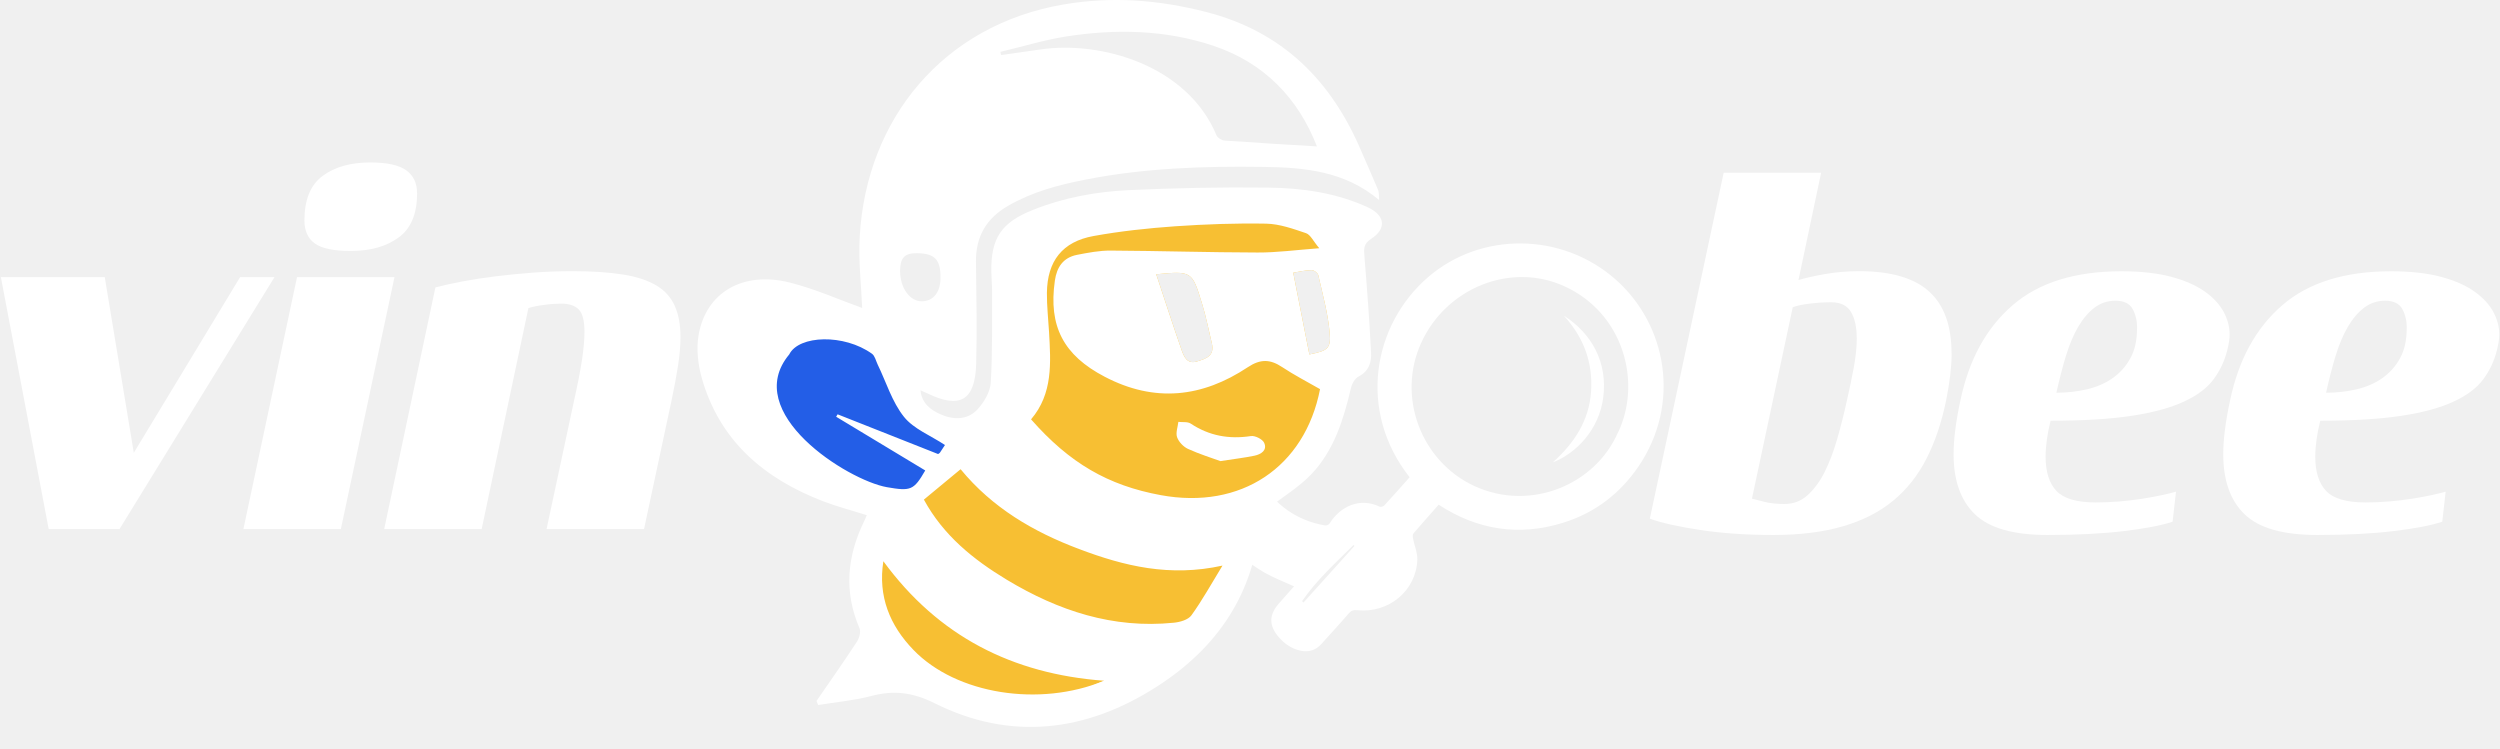
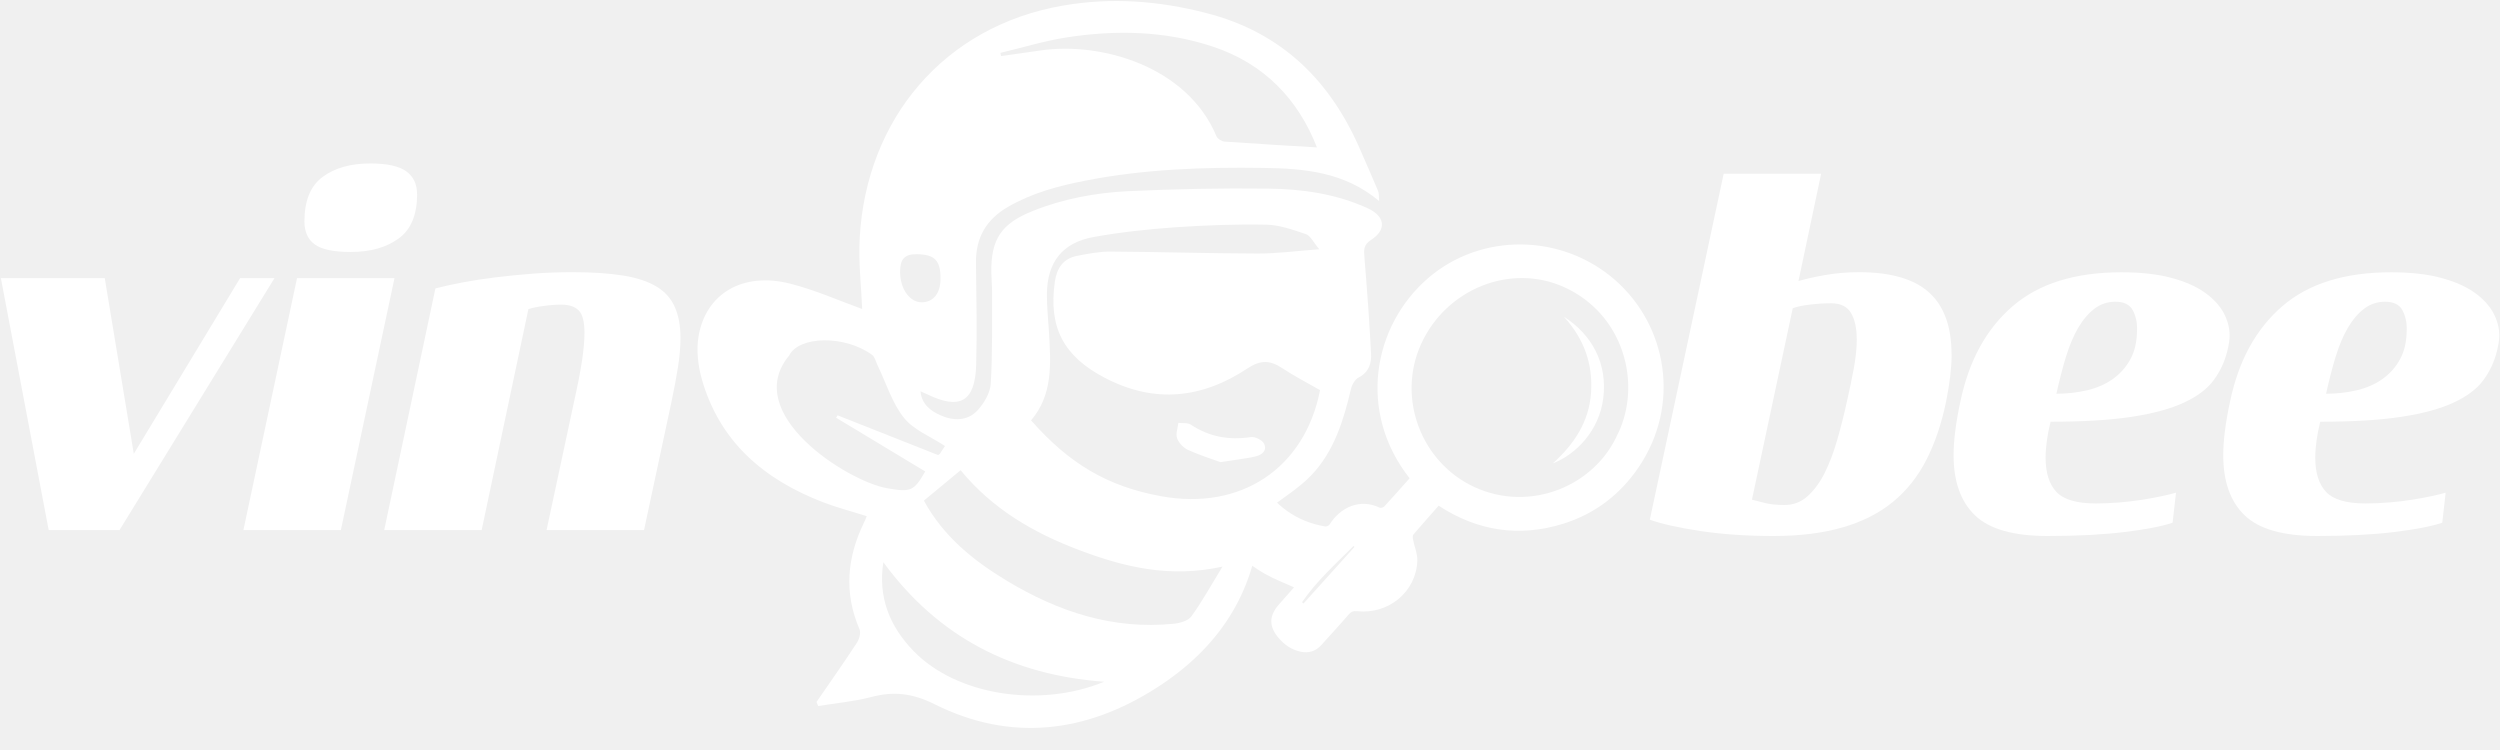
- <svg xmlns="http://www.w3.org/2000/svg" width="177" height="53" viewBox="0 0 177 53" fill="none">
-   <g clip-path="url(#clip0_155_66)">
-     <path d="M101.124 19.609C104.844 16.412 110.528 16.433 114.33 19.739C118.038 22.97 119.008 28.577 116.025 32.996C114.707 34.942 112.924 36.308 110.678 37.008C107.556 37.98 104.604 37.528 101.857 35.732C101.257 36.417 100.66 37.078 100.076 37.762C100.007 37.843 100.019 38.008 100.043 38.131C100.14 38.638 100.367 39.14 100.346 39.642C100.263 41.823 98.321 43.436 96.092 43.202C95.817 43.173 95.654 43.234 95.479 43.442C94.849 44.176 94.188 44.888 93.541 45.607C93.153 46.037 92.66 46.187 92.09 46.071C91.44 45.934 90.933 45.575 90.511 45.08C89.83 44.275 89.845 43.523 90.542 42.731C90.917 42.312 91.286 41.889 91.617 41.513C90.916 41.193 90.206 40.925 89.558 40.558C88.897 40.185 88.294 39.718 87.733 39.335C87.715 39.365 87.697 39.395 87.679 39.424C88.633 37.362 89.056 35.411 89.183 34.02C90.282 35.719 91.773 36.857 93.823 37.202C93.92 37.215 94.081 37.144 94.133 37.064C94.896 35.847 96.271 35.198 97.683 35.873C97.762 35.909 97.946 35.857 98.011 35.783C98.616 35.125 99.209 34.454 99.801 33.789C96.081 29.076 97.208 22.972 101.124 19.609ZM95.829 38.588C94.554 39.859 93.212 41.067 92.186 42.563C92.22 42.594 92.254 42.625 92.287 42.657C93.488 41.32 94.695 39.987 95.897 38.651C95.873 38.632 95.852 38.607 95.829 38.588ZM110.722 20.25C106.954 18.555 102.392 20.371 100.615 24.286C98.883 28.102 100.612 32.675 104.399 34.417C108.359 36.238 112.949 34.324 114.555 30.61L114.564 30.606C116.242 27.084 114.975 22.164 110.722 20.25ZM110.719 22.347C112.724 23.629 113.822 25.678 113.511 28.131C113.227 30.403 111.599 32.096 109.939 32.736C111.458 31.369 112.507 29.788 112.647 27.728C112.783 25.692 112.149 23.91 110.719 22.347Z" fill="white" />
-     <path d="M65.245 29.443L68.982 31.202L67.643 32.734L64.566 35.378L65.245 36.697L62.057 35.378L57.55 33.51C56.708 32.74 54.869 31.202 54.253 31.202C53.483 31.202 52.934 28.454 52.934 27.904C52.934 27.354 54.473 24.936 55.023 24.167C55.462 23.551 55.938 22.665 56.121 22.298L63.486 24.936L65.245 29.443Z" fill="#235EE7" />
-     <path d="M95.09 18.215L91.561 14.308H83.23L74.514 16.262L73 20.85C73 20.85 72.443 24.999 72.415 25.735C72.388 26.471 70.31 30.31 70.31 30.31L62.447 37.877L60.954 41.297L62.447 45.851L65.157 47.839L72.388 50.55L78.174 48.197L85.845 44.172L87.95 38.696L88.769 35.263L91.561 32.429L94.162 29.87L95.09 25.095L95.779 20.279L95.09 18.215ZM84.723 25.597C84.056 25.79 83.822 25.253 83.657 24.779C83.045 23.024 82.474 21.256 81.862 19.419C84.379 19.179 84.4 19.179 85.115 21.532C85.398 22.433 85.569 23.368 85.796 24.29C86.03 25.219 85.343 25.412 84.723 25.597ZM92.704 25.095C92.332 23.21 91.961 21.311 91.561 19.309C91.926 19.247 92.387 19.137 92.855 19.124C93.02 19.117 93.302 19.33 93.337 19.488C93.646 20.837 94.017 22.185 94.141 23.554C94.245 24.696 93.983 24.834 92.704 25.095Z" fill="#F7BF33" />
-     <path d="M96.83 14.672C94.588 13.647 92.193 13.31 89.772 13.283C86.49 13.241 83.202 13.31 79.92 13.461C77.595 13.571 75.304 13.991 73.123 14.865C70.901 15.752 70.151 16.853 70.185 19.227C70.192 19.701 70.24 20.183 70.24 20.657C70.227 22.811 70.275 24.957 70.144 27.104C70.103 27.744 69.676 28.466 69.229 28.961C68.507 29.759 67.489 29.739 66.574 29.326C65.892 29.023 65.26 28.555 65.17 27.633C65.376 27.723 65.514 27.785 65.652 27.847C67.956 28.968 69.03 28.369 69.112 25.797C69.181 23.375 69.126 20.953 69.098 18.532C69.078 16.75 69.835 15.456 71.376 14.569C73.082 13.585 74.939 13.09 76.845 12.718C81 11.9 85.204 11.755 89.421 11.817C92.345 11.852 95.2 12.106 97.642 14.163C97.615 13.847 97.642 13.627 97.567 13.441C97.188 12.526 96.775 11.618 96.383 10.71C94.257 5.694 90.797 2.227 85.376 0.844C82.025 -0.016 78.695 -0.27 75.276 0.321C66.794 1.78 61.338 8.405 60.87 16.736C60.767 18.477 60.98 20.238 61.042 21.806C59.439 21.229 57.719 20.458 55.917 20.004C52.587 19.172 49.973 20.706 49.457 23.739C49.292 24.703 49.416 25.783 49.677 26.732C50.936 31.211 54.101 33.887 58.297 35.497C59.288 35.875 60.327 36.144 61.366 36.474C61.304 36.625 61.256 36.763 61.187 36.893C59.969 39.377 59.735 41.895 60.857 44.489C60.96 44.736 60.836 45.169 60.678 45.424C59.749 46.841 58.772 48.231 57.809 49.627C57.85 49.724 57.885 49.82 57.926 49.916C59.171 49.71 60.444 49.6 61.662 49.283C63.264 48.857 64.592 49.002 66.181 49.793C71.568 52.483 76.907 51.815 81.888 48.623C86.188 45.871 88.843 41.998 89.228 36.763C89.249 36.487 89.544 36.192 89.785 35.999C90.804 35.18 91.959 34.506 92.847 33.571C94.449 31.885 95.124 29.704 95.647 27.475C95.716 27.172 95.929 26.787 96.19 26.657C96.926 26.278 97.112 25.638 97.071 24.95C96.954 22.687 96.789 20.43 96.603 18.174C96.562 17.651 96.513 17.273 97.078 16.908C98.199 16.186 98.062 15.236 96.83 14.672ZM75.469 2.585C78.984 2.034 82.5 2.103 85.898 3.238C89.503 4.442 91.911 6.953 93.239 10.366C91.072 10.235 88.884 10.111 86.697 9.953C86.497 9.939 86.201 9.753 86.126 9.574C84.061 4.621 77.952 2.874 73.673 3.5C72.745 3.637 71.809 3.768 70.88 3.899C70.86 3.823 70.846 3.747 70.825 3.672C72.373 3.307 73.907 2.832 75.469 2.585ZM83.098 44.089C78.799 44.523 74.932 43.243 71.286 41.049C68.906 39.611 66.794 37.911 65.411 35.373C66.264 34.664 67.11 33.963 68.011 33.22C70.254 35.951 73.157 37.65 76.391 38.868C79.59 40.079 82.823 40.87 86.552 40.044C85.74 41.372 85.107 42.521 84.351 43.566C84.124 43.883 83.538 44.048 83.098 44.089ZM82.183 35.056C78.441 34.368 75.724 32.786 72.999 29.69C74.554 27.867 74.396 25.68 74.272 23.499C74.217 22.577 74.114 21.655 74.121 20.733C74.148 18.483 75.214 17.108 77.43 16.709C79.329 16.365 81.269 16.158 83.195 16.021C85.341 15.876 87.501 15.794 89.648 15.835C90.597 15.855 91.553 16.2 92.468 16.509C92.785 16.619 92.977 17.073 93.404 17.575C91.753 17.699 90.398 17.885 89.035 17.878C85.568 17.871 82.108 17.761 78.64 17.741C77.843 17.734 77.037 17.892 76.253 18.043C75.276 18.236 74.822 18.91 74.685 19.866C74.217 23.113 75.311 25.157 78.207 26.67C81.75 28.528 85.121 28.142 88.348 25.996C89.249 25.398 89.937 25.432 90.776 25.989C91.615 26.546 92.523 27.014 93.459 27.551C92.379 33.089 87.852 36.102 82.183 35.056ZM84.722 25.597C84.054 25.79 83.821 25.253 83.656 24.778C83.043 23.024 82.472 21.256 81.86 19.419C84.378 19.178 84.399 19.178 85.114 21.531C85.396 22.432 85.568 23.368 85.795 24.29C86.029 25.219 85.341 25.411 84.722 25.597ZM92.703 25.095C92.331 23.21 91.959 21.311 91.56 19.309C91.925 19.247 92.386 19.137 92.854 19.123C93.019 19.116 93.301 19.33 93.335 19.488C93.645 20.836 94.016 22.185 94.14 23.554C94.243 24.696 93.982 24.833 92.703 25.095ZM64.909 17.926C66.181 17.94 66.594 18.367 66.587 19.66C66.587 20.685 66.092 21.318 65.273 21.332C64.42 21.345 63.732 20.396 63.725 19.192C63.725 18.263 64.042 17.919 64.909 17.926ZM55.876 25.095C56.564 23.719 59.77 23.63 61.737 25.047C61.944 25.198 62.012 25.542 62.136 25.803C62.742 27.049 63.154 28.452 64.001 29.512C64.689 30.372 65.886 30.832 66.904 31.507C66.842 31.603 66.697 31.83 66.546 32.05C66.519 32.091 66.457 32.119 66.415 32.146C64.042 31.204 61.675 30.268 59.302 29.333C59.267 29.395 59.233 29.45 59.199 29.505C61.304 30.77 63.402 32.043 65.507 33.309C64.695 34.712 64.489 34.788 62.79 34.492C60.004 33.997 52.436 29.223 55.876 25.095ZM64.668 46.009C63.003 44.289 62.15 42.218 62.542 39.735C66.429 45.046 71.671 47.715 78.172 48.197C73.605 50.081 67.702 49.16 64.668 46.009Z" fill="white" />
-     <path d="M86.392 32.642C85.787 32.422 84.927 32.154 84.109 31.782C83.785 31.631 83.455 31.287 83.338 30.956C83.228 30.647 83.386 30.234 83.427 29.869C83.723 29.904 84.081 29.842 84.308 29.993C85.615 30.86 87.019 31.108 88.56 30.874C88.855 30.826 89.385 31.094 89.502 31.349C89.743 31.878 89.282 32.167 88.814 32.264C88.119 32.408 87.411 32.491 86.385 32.649L86.392 32.642Z" fill="white" />
-     <path d="M19.435 19.619L8.462 37.457H3.447L0.062 19.619H7.416L9.473 32.057L17 19.619H19.435Z" fill="white" />
-     <path d="M27.93 19.619L24.133 37.458H17.233L21.03 19.619H27.93ZM29.533 13.661C29.533 15.126 29.1 16.179 28.226 16.812C27.352 17.452 26.224 17.768 24.828 17.768C23.617 17.768 22.771 17.589 22.282 17.232C21.794 16.874 21.553 16.33 21.553 15.608C21.553 14.143 21.98 13.097 22.84 12.457C23.7 11.817 24.828 11.501 26.218 11.501C27.401 11.501 28.247 11.687 28.763 12.058C29.272 12.43 29.526 12.966 29.526 13.661H29.533Z" fill="white" />
-     <path d="M48.178 23.87C48.178 24.476 48.123 25.15 48.005 25.893C47.889 26.636 47.737 27.448 47.551 28.328L45.598 37.457H38.697L40.651 28.328C40.906 27.193 41.092 26.23 41.208 25.453C41.325 24.675 41.38 24.021 41.38 23.485C41.38 22.721 41.25 22.198 40.981 21.916C40.713 21.641 40.3 21.497 39.743 21.497C39.371 21.497 38.966 21.524 38.525 21.586C38.085 21.641 37.714 21.717 37.411 21.813L34.102 37.457H27.201L30.827 20.348C31.364 20.21 31.997 20.066 32.726 19.928C33.455 19.791 34.246 19.667 35.092 19.564C35.939 19.46 36.819 19.371 37.741 19.302C38.656 19.233 39.592 19.199 40.548 19.199C41.965 19.199 43.162 19.282 44.139 19.44C45.116 19.598 45.9 19.866 46.492 20.224C47.084 20.582 47.51 21.063 47.779 21.669C48.047 22.274 48.178 23.003 48.178 23.863V23.87Z" fill="white" />
-     <path d="M138.176 25.019C138.176 25.948 138.045 27.049 137.79 28.328C137.467 29.911 136.999 31.287 136.393 32.477C135.788 33.66 134.997 34.658 134.027 35.456C133.057 36.254 131.867 36.859 130.47 37.265C129.073 37.671 127.436 37.877 125.558 37.877C123.68 37.877 121.96 37.761 120.399 37.526C118.844 37.293 117.646 37.024 116.808 36.722L122.036 12.23H128.936L127.333 19.825C127.794 19.688 128.42 19.543 129.198 19.406C129.975 19.268 130.78 19.199 131.619 19.199C133.869 19.199 135.526 19.681 136.586 20.644C137.646 21.607 138.169 23.066 138.169 25.019H138.176ZM131.454 23.905C131.454 23.162 131.323 22.556 131.055 22.096C130.787 21.635 130.319 21.401 129.645 21.401C129.177 21.401 128.696 21.428 128.18 21.49C127.67 21.545 127.251 21.635 126.927 21.752L124.038 35.304C124.293 35.373 124.608 35.456 124.98 35.545C125.352 35.635 125.806 35.683 126.343 35.683C126.968 35.683 127.512 35.476 127.98 35.057C128.441 34.637 128.847 34.094 129.184 33.419C129.521 32.745 129.817 31.968 130.071 31.087C130.326 30.207 130.559 29.285 130.766 28.335C130.952 27.524 131.117 26.739 131.255 25.983C131.392 25.226 131.461 24.538 131.461 23.912L131.454 23.905Z" fill="white" />
-     <path d="M157.858 23.692C157.858 23.974 157.804 24.345 157.687 24.806C157.5 25.549 157.185 26.23 156.73 26.842C156.276 27.462 155.582 27.984 154.639 28.425C153.697 28.865 152.465 29.202 150.944 29.436C149.424 29.67 147.498 29.787 145.18 29.787C145.062 30.275 144.973 30.723 144.918 31.128C144.863 31.534 144.829 31.933 144.829 32.332C144.829 33.399 145.083 34.211 145.592 34.754C146.101 35.297 147.03 35.573 148.378 35.573C148.915 35.573 149.465 35.552 150.036 35.504C150.608 35.456 151.151 35.394 151.674 35.311C152.197 35.229 152.665 35.139 153.084 35.05C153.503 34.96 153.827 34.878 154.061 34.809L153.82 36.935C153.077 37.189 151.942 37.41 150.422 37.595C148.901 37.781 147.085 37.877 144.966 37.877C142.551 37.877 140.839 37.389 139.827 36.412C138.816 35.435 138.314 34.018 138.314 32.16C138.314 31.094 138.479 29.814 138.802 28.328C139.407 25.446 140.639 23.21 142.496 21.607C144.354 20.004 146.92 19.206 150.195 19.206C151.564 19.206 152.733 19.337 153.697 19.591C154.66 19.846 155.45 20.19 156.063 20.616C156.676 21.043 157.13 21.531 157.425 22.061C157.714 22.598 157.858 23.141 157.858 23.698V23.692ZM151.309 23.238C151.309 22.728 151.206 22.274 150.992 21.882C150.78 21.49 150.373 21.291 149.775 21.291C149.218 21.291 148.723 21.456 148.296 21.779C147.869 22.102 147.484 22.549 147.147 23.12C146.81 23.692 146.521 24.373 146.273 25.178C146.025 25.983 145.806 26.856 145.592 27.806C146.335 27.806 147.057 27.723 147.753 27.565C148.447 27.4 149.059 27.138 149.582 26.767C150.105 26.395 150.525 25.927 150.834 25.356C151.151 24.785 151.302 24.084 151.302 23.251L151.309 23.238Z" fill="white" />
-     <path d="M176.95 23.692C176.95 23.974 176.895 24.345 176.779 24.806C176.593 25.549 176.277 26.23 175.822 26.842C175.368 27.462 174.674 27.984 173.731 28.425C172.789 28.865 171.557 29.202 170.036 29.436C168.516 29.67 166.59 29.787 164.272 29.787C164.155 30.275 164.065 30.723 164.01 31.128C163.955 31.534 163.921 31.933 163.921 32.332C163.921 33.399 164.175 34.211 164.685 34.754C165.194 35.297 166.122 35.573 167.47 35.573C168.007 35.573 168.557 35.552 169.129 35.504C169.7 35.456 170.243 35.394 170.766 35.311C171.289 35.229 171.757 35.139 172.177 35.05C172.596 34.96 172.919 34.878 173.153 34.809L172.912 36.935C172.17 37.189 171.034 37.41 169.513 37.595C167.993 37.781 166.178 37.877 164.058 37.877C161.643 37.877 159.93 37.389 158.919 36.412C157.908 35.435 157.406 34.018 157.406 32.16C157.406 31.094 157.571 29.814 157.894 28.328C158.499 25.446 159.731 23.21 161.588 21.607C163.446 20.004 166.012 19.206 169.287 19.206C170.656 19.206 171.825 19.337 172.789 19.591C173.752 19.846 174.543 20.19 175.155 20.616C175.767 21.043 176.222 21.531 176.517 22.061C176.806 22.598 176.95 23.141 176.95 23.698V23.692ZM170.401 23.238C170.401 22.728 170.298 22.274 170.085 21.882C169.871 21.49 169.465 21.291 168.867 21.291C168.31 21.291 167.815 21.456 167.388 21.779C166.961 22.102 166.576 22.549 166.239 23.12C165.902 23.692 165.613 24.373 165.365 25.178C165.118 25.983 164.898 26.856 164.685 27.806C165.427 27.806 166.15 27.723 166.845 27.565C167.539 27.4 168.152 27.138 168.675 26.767C169.198 26.395 169.617 25.927 169.926 25.356C170.243 24.785 170.394 24.084 170.394 23.251L170.401 23.238Z" fill="white" />
-   </g>
-   <defs>
-     <clipPath id="clip0_155_66">
-       <rect width="177" height="52.999" fill="white" />
-     </clipPath>
-   </defs>
+ <svg xmlns="http://www.w3.org/2000/svg" width="2281" height="684" viewBox="0 0 2281 684" fill="none">
+   <path d="M1303.18 253.623C1351.13 212.423 1424.37 212.692 1473.37 255.296C1521.15 296.936 1533.65 369.192 1495.22 426.146C1478.23 451.214 1455.26 468.826 1426.31 477.848C1386.08 490.369 1348.04 484.544 1312.63 461.405C1304.9 470.225 1297.2 478.751 1289.68 487.563C1288.79 488.6 1288.95 490.731 1289.26 492.312C1290.51 498.846 1293.43 505.322 1293.16 511.784C1292.09 539.894 1267.06 560.678 1238.34 557.668C1234.8 557.29 1232.69 558.076 1230.44 560.753C1222.32 570.215 1213.8 579.398 1205.46 588.658C1200.46 594.197 1194.11 596.139 1186.76 594.639C1178.39 592.88 1171.85 588.25 1166.41 581.864C1157.64 571.488 1157.84 561.802 1166.82 551.598C1171.65 546.19 1176.4 540.743 1180.67 535.9C1171.63 531.777 1162.48 528.328 1154.13 523.595C1145.61 518.783 1137.84 512.772 1130.61 507.831C1130.38 508.212 1130.15 508.595 1129.92 508.979C1142.22 482.405 1147.66 457.262 1149.3 439.333C1163.46 461.231 1182.68 475.901 1209.09 480.346C1210.35 480.511 1212.42 479.6 1213.09 478.571C1222.92 462.89 1240.65 454.514 1258.84 463.217C1259.86 463.683 1262.23 463.013 1263.07 462.061C1270.86 453.575 1278.51 444.925 1286.13 436.361C1238.19 375.619 1252.72 296.965 1303.18 253.623ZM1234.95 498.206C1218.52 514.581 1201.22 530.148 1188 549.427C1188.44 549.831 1188.87 550.234 1189.3 550.638C1204.78 533.417 1220.34 516.234 1235.82 499.013C1235.52 498.772 1235.25 498.447 1234.95 498.206ZM1426.88 261.878C1378.31 240.041 1319.52 263.438 1296.62 313.896C1274.3 363.076 1296.59 421.998 1345.39 444.455C1396.42 467.923 1455.58 443.255 1476.27 395.389L1476.39 395.343C1498.01 349.959 1481.68 286.553 1426.88 261.878ZM1426.83 288.91C1452.68 305.43 1466.82 331.831 1462.81 363.438C1459.15 392.729 1438.17 414.543 1416.79 422.797C1436.36 405.18 1449.88 384.801 1451.68 358.257C1453.44 332.008 1445.26 309.043 1426.83 288.91Z" fill="white" />
+   <path d="M1247.85 190.002C1218.95 176.792 1188.09 172.448 1156.89 172.094C1114.6 171.562 1072.22 172.448 1029.93 174.399C999.964 175.817 970.441 181.225 942.336 192.485C913.7 203.922 904.036 218.107 904.479 248.694C904.568 254.811 905.189 261.017 905.189 267.135C905.011 294.884 905.632 322.546 903.947 350.207C903.415 358.452 897.919 367.761 892.156 374.144C882.847 384.429 869.726 384.163 857.934 378.843C849.157 374.942 841.001 368.913 839.848 357.033C842.508 358.186 844.281 358.984 846.054 359.782C875.754 374.233 889.585 366.52 890.649 333.362C891.535 302.154 890.826 270.947 890.471 239.739C890.205 216.777 899.958 200.109 919.817 188.673C941.804 175.995 965.742 169.611 990.3 164.824C1043.85 154.273 1098.02 152.412 1152.37 153.21C1190.05 153.653 1226.84 156.933 1258.31 183.442C1257.96 179.364 1258.31 176.526 1257.34 174.133C1252.46 162.341 1247.14 150.638 1242.09 138.936C1214.69 74.304 1170.1 29.621 1100.24 11.801C1057.06 0.719 1014.15 -2.562 970.086 5.063C860.771 23.858 790.466 109.235 784.437 216.6C783.107 239.03 785.856 261.726 786.653 281.94C765.996 274.493 743.832 264.563 720.604 258.712C677.693 247.984 644.003 267.755 637.354 306.853C635.226 319.265 636.822 333.184 640.191 345.419C656.415 403.135 697.198 437.623 751.279 458.369C764.046 463.245 777.433 466.703 790.82 470.958C790.022 472.909 789.402 474.682 788.515 476.366C772.823 508.372 769.808 540.821 784.26 574.244C785.59 577.436 783.994 583.022 781.955 586.302C769.986 604.565 757.396 622.474 744.984 640.472C745.516 641.713 745.96 642.954 746.492 644.195C762.539 641.536 778.94 640.117 794.633 636.039C815.29 630.542 832.401 632.404 852.881 642.599C922.3 677.265 991.098 668.665 1055.29 627.528C1110.7 592.065 1144.92 542.15 1149.88 474.682C1150.15 471.136 1153.96 467.323 1157.06 464.841C1170.19 454.291 1185.08 445.602 1196.52 433.545C1217.17 411.824 1225.86 383.719 1232.6 354.994C1233.49 351.093 1236.24 346.128 1239.6 344.444C1249.09 339.568 1251.49 331.323 1250.95 322.457C1249.45 293.289 1247.32 264.209 1244.92 235.129C1244.39 228.391 1243.77 223.515 1251.04 218.816C1265.49 209.507 1263.72 197.272 1247.85 190.002ZM972.568 34.231C1017.87 27.139 1063.18 28.025 1106.97 42.654C1153.43 58.169 1184.46 90.529 1201.57 134.503C1173.64 132.818 1145.45 131.222 1117.26 129.183C1114.69 129.006 1110.87 126.612 1109.9 124.307C1083.3 60.474 1004.57 37.955 949.429 46.023C937.46 47.796 925.403 49.48 913.434 51.165C913.168 50.189 912.99 49.214 912.725 48.239C932.672 43.54 952.443 37.423 972.568 34.231ZM1070.89 569.102C1015.48 574.688 965.653 558.197 918.665 529.916C887.989 511.386 860.771 489.488 842.951 456.773C853.945 447.641 864.849 438.598 876.464 429.023C905.366 464.22 942.779 486.119 984.448 501.811C1025.67 517.415 1067.34 527.611 1115.4 516.972C1104.93 534.083 1096.78 548.888 1087.03 562.364C1084.1 566.443 1076.56 568.57 1070.89 569.102ZM1059.1 452.695C1010.87 443.829 975.849 423.438 940.74 383.542C960.777 360.048 958.738 331.855 957.142 303.75C956.433 291.87 955.103 279.99 955.191 268.11C955.546 239.119 969.288 221.387 997.836 216.245C1022.31 211.812 1047.31 209.152 1072.13 207.379C1099.79 205.518 1127.63 204.454 1155.29 204.986C1167.53 205.252 1179.85 209.684 1191.64 213.674C1195.72 215.093 1198.2 220.944 1203.7 227.416C1182.42 229.012 1164.96 231.406 1147.4 231.317C1102.72 231.228 1058.12 229.81 1013.44 229.544C1003.16 229.455 992.782 231.494 982.675 233.445C970.086 235.927 964.235 244.616 962.461 256.939C956.433 298.785 970.529 325.117 1007.85 344.621C1053.51 368.559 1096.95 363.594 1138.54 335.933C1150.15 328.22 1159.02 328.663 1169.83 335.844C1180.65 343.025 1192.35 349.054 1204.41 355.969C1190.49 427.339 1132.15 466.171 1059.1 452.695ZM1091.81 330.791C1083.21 333.273 1080.2 326.358 1078.07 320.24C1070.18 297.633 1037.82 277.951 1029.93 254.279C997.836 275.823 1020.71 259.17 1029.93 289.491C1033.56 301.105 1046.24 318.911 1049.16 330.791C1052.18 342.759 1099.79 328.397 1091.81 330.791ZM1194.66 324.319C1189.87 300.026 1185.08 275.557 1179.94 249.758C1184.64 248.96 1190.58 247.541 1196.61 247.364C1198.73 247.275 1138.09 242.006 1138.54 244.045C1142.52 261.422 1168.24 302.598 1169.83 320.24C1207.54 338.829 1211.15 320.95 1194.66 324.319ZM836.479 231.937C852.881 232.115 858.2 237.612 858.111 254.279C858.111 267.489 851.728 275.646 841.178 275.823C830.184 276 821.319 263.766 821.23 248.25C821.23 236.282 825.308 231.849 836.479 231.937ZM720.072 324.319C728.937 306.587 770.252 305.435 795.608 323.698C798.268 325.649 799.154 330.081 800.75 333.45C808.552 349.497 813.871 367.584 824.776 381.237C833.642 392.319 849.068 398.259 862.19 406.948C861.392 408.189 859.53 411.114 857.579 413.951C857.225 414.483 856.427 414.838 855.895 415.193C825.308 403.047 794.81 390.989 764.223 378.932C763.78 379.73 763.336 380.439 762.893 381.148C790.022 397.461 817.063 413.863 844.192 430.176C833.731 448.262 831.071 449.237 809.172 445.425C773.266 439.042 675.743 377.513 720.072 324.319ZM833.376 593.838C811.921 571.673 800.927 544.987 805.981 512.982C856.072 581.426 923.629 615.825 1007.41 622.031C948.542 646.323 872.474 634.443 833.376 593.838Z" fill="white" />
+   <path d="M1113.34 421.579C1105.54 418.742 1094.46 415.284 1083.91 410.496C1079.74 408.546 1075.48 404.113 1073.98 399.857C1072.56 395.868 1074.6 390.548 1075.13 385.85C1078.94 386.293 1083.55 385.495 1086.48 387.445C1103.32 398.616 1121.41 401.808 1141.27 398.794C1145.08 398.173 1151.91 401.631 1153.41 404.911C1156.52 411.738 1150.58 415.461 1144.55 416.702C1135.59 418.564 1126.46 419.628 1113.25 421.667L1113.34 421.579Z" fill="white" />
+   <path d="M250.457 253.746L109.048 483.635H44.416L0.797 253.746H95.572L122.08 414.039L219.072 253.746H250.457Z" fill="white" />
+   <path d="M359.941 253.75L311.002 483.639H222.078L271.017 253.75H359.941ZM380.598 176.972C380.598 195.856 375.012 209.421 363.753 217.577C352.493 225.823 337.954 229.901 319.956 229.901C304.352 229.901 293.447 227.596 287.153 222.986C280.858 218.375 277.755 211.371 277.755 202.062C277.755 183.178 283.252 169.702 294.334 161.457C305.416 153.212 319.956 149.134 337.865 149.134C353.114 149.134 364.019 151.528 370.668 156.315C377.229 161.103 380.509 168.018 380.509 176.972H380.598Z" fill="white" />
+   <path d="M620.864 308.536C620.864 316.338 620.155 325.027 618.647 334.602C617.14 344.177 615.19 354.638 612.796 365.986L587.617 483.635H498.694L523.872 365.986C527.153 351.358 529.547 338.946 531.054 328.928C532.561 318.909 533.27 310.487 533.27 303.572C533.27 293.731 531.586 286.993 528.128 283.358C524.67 279.811 519.351 277.95 512.17 277.95C507.382 277.95 502.151 278.304 496.477 279.102C490.803 279.811 486.016 280.787 482.115 282.028L439.47 483.635H350.547L397.269 263.144C404.185 261.371 412.341 259.509 421.739 257.736C431.137 255.962 441.332 254.367 452.237 253.037C463.142 251.707 474.49 250.554 486.37 249.668C498.162 248.781 510.219 248.338 522.543 248.338C540.806 248.338 556.232 249.402 568.822 251.441C581.411 253.48 591.518 256.938 599.143 261.548C606.767 266.158 612.264 272.364 615.722 280.166C619.179 287.968 620.864 297.366 620.864 308.448V308.536Z" fill="white" />
+   <path d="M1780.67 323.347C1780.67 335.315 1778.98 349.501 1775.7 365.991C1771.54 386.382 1765.51 404.114 1757.7 419.452C1749.9 434.701 1739.71 447.556 1727.21 457.84C1714.71 468.125 1699.37 475.926 1681.37 481.157C1663.37 486.388 1642.27 489.048 1618.07 489.048C1593.87 489.048 1571.7 487.54 1551.58 484.526C1531.54 481.512 1516.11 478.054 1505.3 474.153L1572.68 158.532H1661.6L1640.94 256.41C1646.88 254.637 1654.95 252.775 1664.97 251.002C1674.99 249.229 1685.36 248.342 1696.18 248.342C1725.17 248.342 1746.53 254.548 1760.19 266.96C1773.84 279.373 1780.58 298.168 1780.58 323.347H1780.67ZM1694.05 308.984C1694.05 299.409 1692.36 291.607 1688.91 285.667C1685.45 279.727 1679.42 276.713 1670.73 276.713C1664.7 276.713 1658.5 277.067 1651.85 277.865C1645.29 278.575 1639.88 279.727 1635.71 281.234L1598.48 455.89C1601.76 456.776 1605.83 457.84 1610.62 458.993C1615.41 460.145 1621.26 460.766 1628.18 460.766C1636.24 460.766 1643.25 458.106 1649.28 452.698C1655.22 447.29 1660.45 440.286 1664.79 431.598C1669.14 422.909 1672.95 412.891 1676.23 401.543C1679.51 390.194 1682.52 378.314 1685.18 366.08C1687.58 355.618 1689.7 345.511 1691.48 335.759C1693.25 326.006 1694.14 317.141 1694.14 309.073L1694.05 308.984Z" fill="white" />
+   <path d="M2034.32 306.235C2034.32 309.869 2033.62 314.657 2032.11 320.597C2029.71 330.172 2025.64 338.949 2019.78 346.84C2013.93 354.819 2004.98 361.557 1992.83 367.231C1980.69 372.905 1964.82 377.249 1945.22 380.264C1925.63 383.278 1900.81 384.785 1870.93 384.785C1869.42 391.08 1868.27 396.843 1867.56 402.073C1866.85 407.304 1866.41 412.446 1866.41 417.588C1866.41 431.33 1869.69 441.792 1876.25 448.796C1882.81 455.8 1894.78 459.346 1912.15 459.346C1919.07 459.346 1926.16 459.08 1933.52 458.46C1940.88 457.839 1947.88 457.041 1954.62 455.977C1961.36 454.913 1967.39 453.761 1972.8 452.608C1978.2 451.456 1982.37 450.392 1985.39 449.505L1982.28 476.9C1972.71 480.181 1958.08 483.018 1938.49 485.411C1918.89 487.805 1895.49 489.046 1868.18 489.046C1837.06 489.046 1814.99 482.752 1801.95 470.162C1788.92 457.573 1782.45 439.31 1782.45 415.372C1782.45 401.63 1784.58 385.14 1788.74 365.99C1796.54 328.842 1812.41 300.028 1836.35 279.371C1860.29 258.714 1893.36 248.43 1935.56 248.43C1953.2 248.43 1968.27 250.114 1980.69 253.395C1993.1 256.675 2003.29 261.108 2011.18 266.605C2019.08 272.101 2024.93 278.396 2028.74 285.223C2032.46 292.138 2034.32 299.142 2034.32 306.323V306.235ZM1949.92 300.383C1949.92 293.822 1948.59 287.971 1945.84 282.918C1943.1 277.864 1937.86 275.293 1930.15 275.293C1922.97 275.293 1916.59 277.421 1911.09 281.588C1905.59 285.755 1900.63 291.517 1896.28 298.876C1891.94 306.234 1888.22 315.012 1885.02 325.385C1881.83 335.757 1879 347.017 1876.25 359.252C1885.82 359.252 1895.13 358.188 1904.09 356.149C1913.04 354.021 1920.93 350.652 1927.67 345.864C1934.41 341.077 1939.82 335.048 1943.8 327.69C1947.88 320.331 1949.83 311.288 1949.83 300.56L1949.92 300.383Z" fill="white" />
+   <path d="M2280.36 306.235C2280.36 309.869 2279.65 314.657 2278.15 320.597C2275.75 330.172 2271.68 338.949 2265.82 346.84C2259.97 354.819 2251.02 361.557 2238.87 367.231C2226.73 372.905 2210.86 377.249 2191.26 380.264C2171.67 383.278 2146.85 384.785 2116.97 384.785C2115.46 391.08 2114.31 396.843 2113.6 402.073C2112.89 407.304 2112.45 412.446 2112.45 417.588C2112.45 431.33 2115.73 441.792 2122.29 448.796C2128.85 455.8 2140.82 459.346 2158.19 459.346C2165.11 459.346 2172.2 459.08 2179.56 458.46C2186.92 457.839 2193.92 457.041 2200.66 455.977C2207.4 454.913 2213.43 453.761 2218.84 452.608C2224.24 451.456 2228.41 450.392 2231.42 449.505L2228.32 476.9C2218.75 480.181 2204.12 483.018 2184.52 485.411C2164.93 487.805 2141.53 489.046 2114.22 489.046C2083.1 489.046 2061.02 482.752 2047.99 470.162C2034.96 457.573 2028.49 439.31 2028.49 415.372C2028.49 401.63 2030.62 385.14 2034.78 365.99C2042.58 328.842 2058.45 300.028 2082.39 279.371C2106.33 258.714 2139.4 248.43 2181.6 248.43C2199.24 248.43 2214.31 250.114 2226.73 253.395C2239.14 256.675 2249.33 261.108 2257.22 266.605C2265.11 272.101 2270.97 278.396 2274.78 285.223C2278.5 292.138 2280.36 299.142 2280.36 306.323V306.235ZM2195.96 300.383C2195.96 293.822 2194.63 287.971 2191.88 282.918C2189.13 277.864 2183.9 275.293 2176.19 275.293C2169.01 275.293 2162.63 277.421 2157.13 281.588C2151.63 285.755 2146.67 291.517 2142.32 298.876C2137.98 306.234 2134.26 315.012 2131.06 325.385C2127.87 335.757 2125.04 347.017 2122.29 359.252C2131.86 359.252 2141.17 358.188 2150.13 356.149C2159.08 354.021 2166.97 350.652 2173.71 345.864C2180.45 341.077 2185.85 335.048 2189.84 327.69C2193.92 320.331 2195.87 311.288 2195.87 300.56L2195.96 300.383Z" fill="white" />
</svg>
